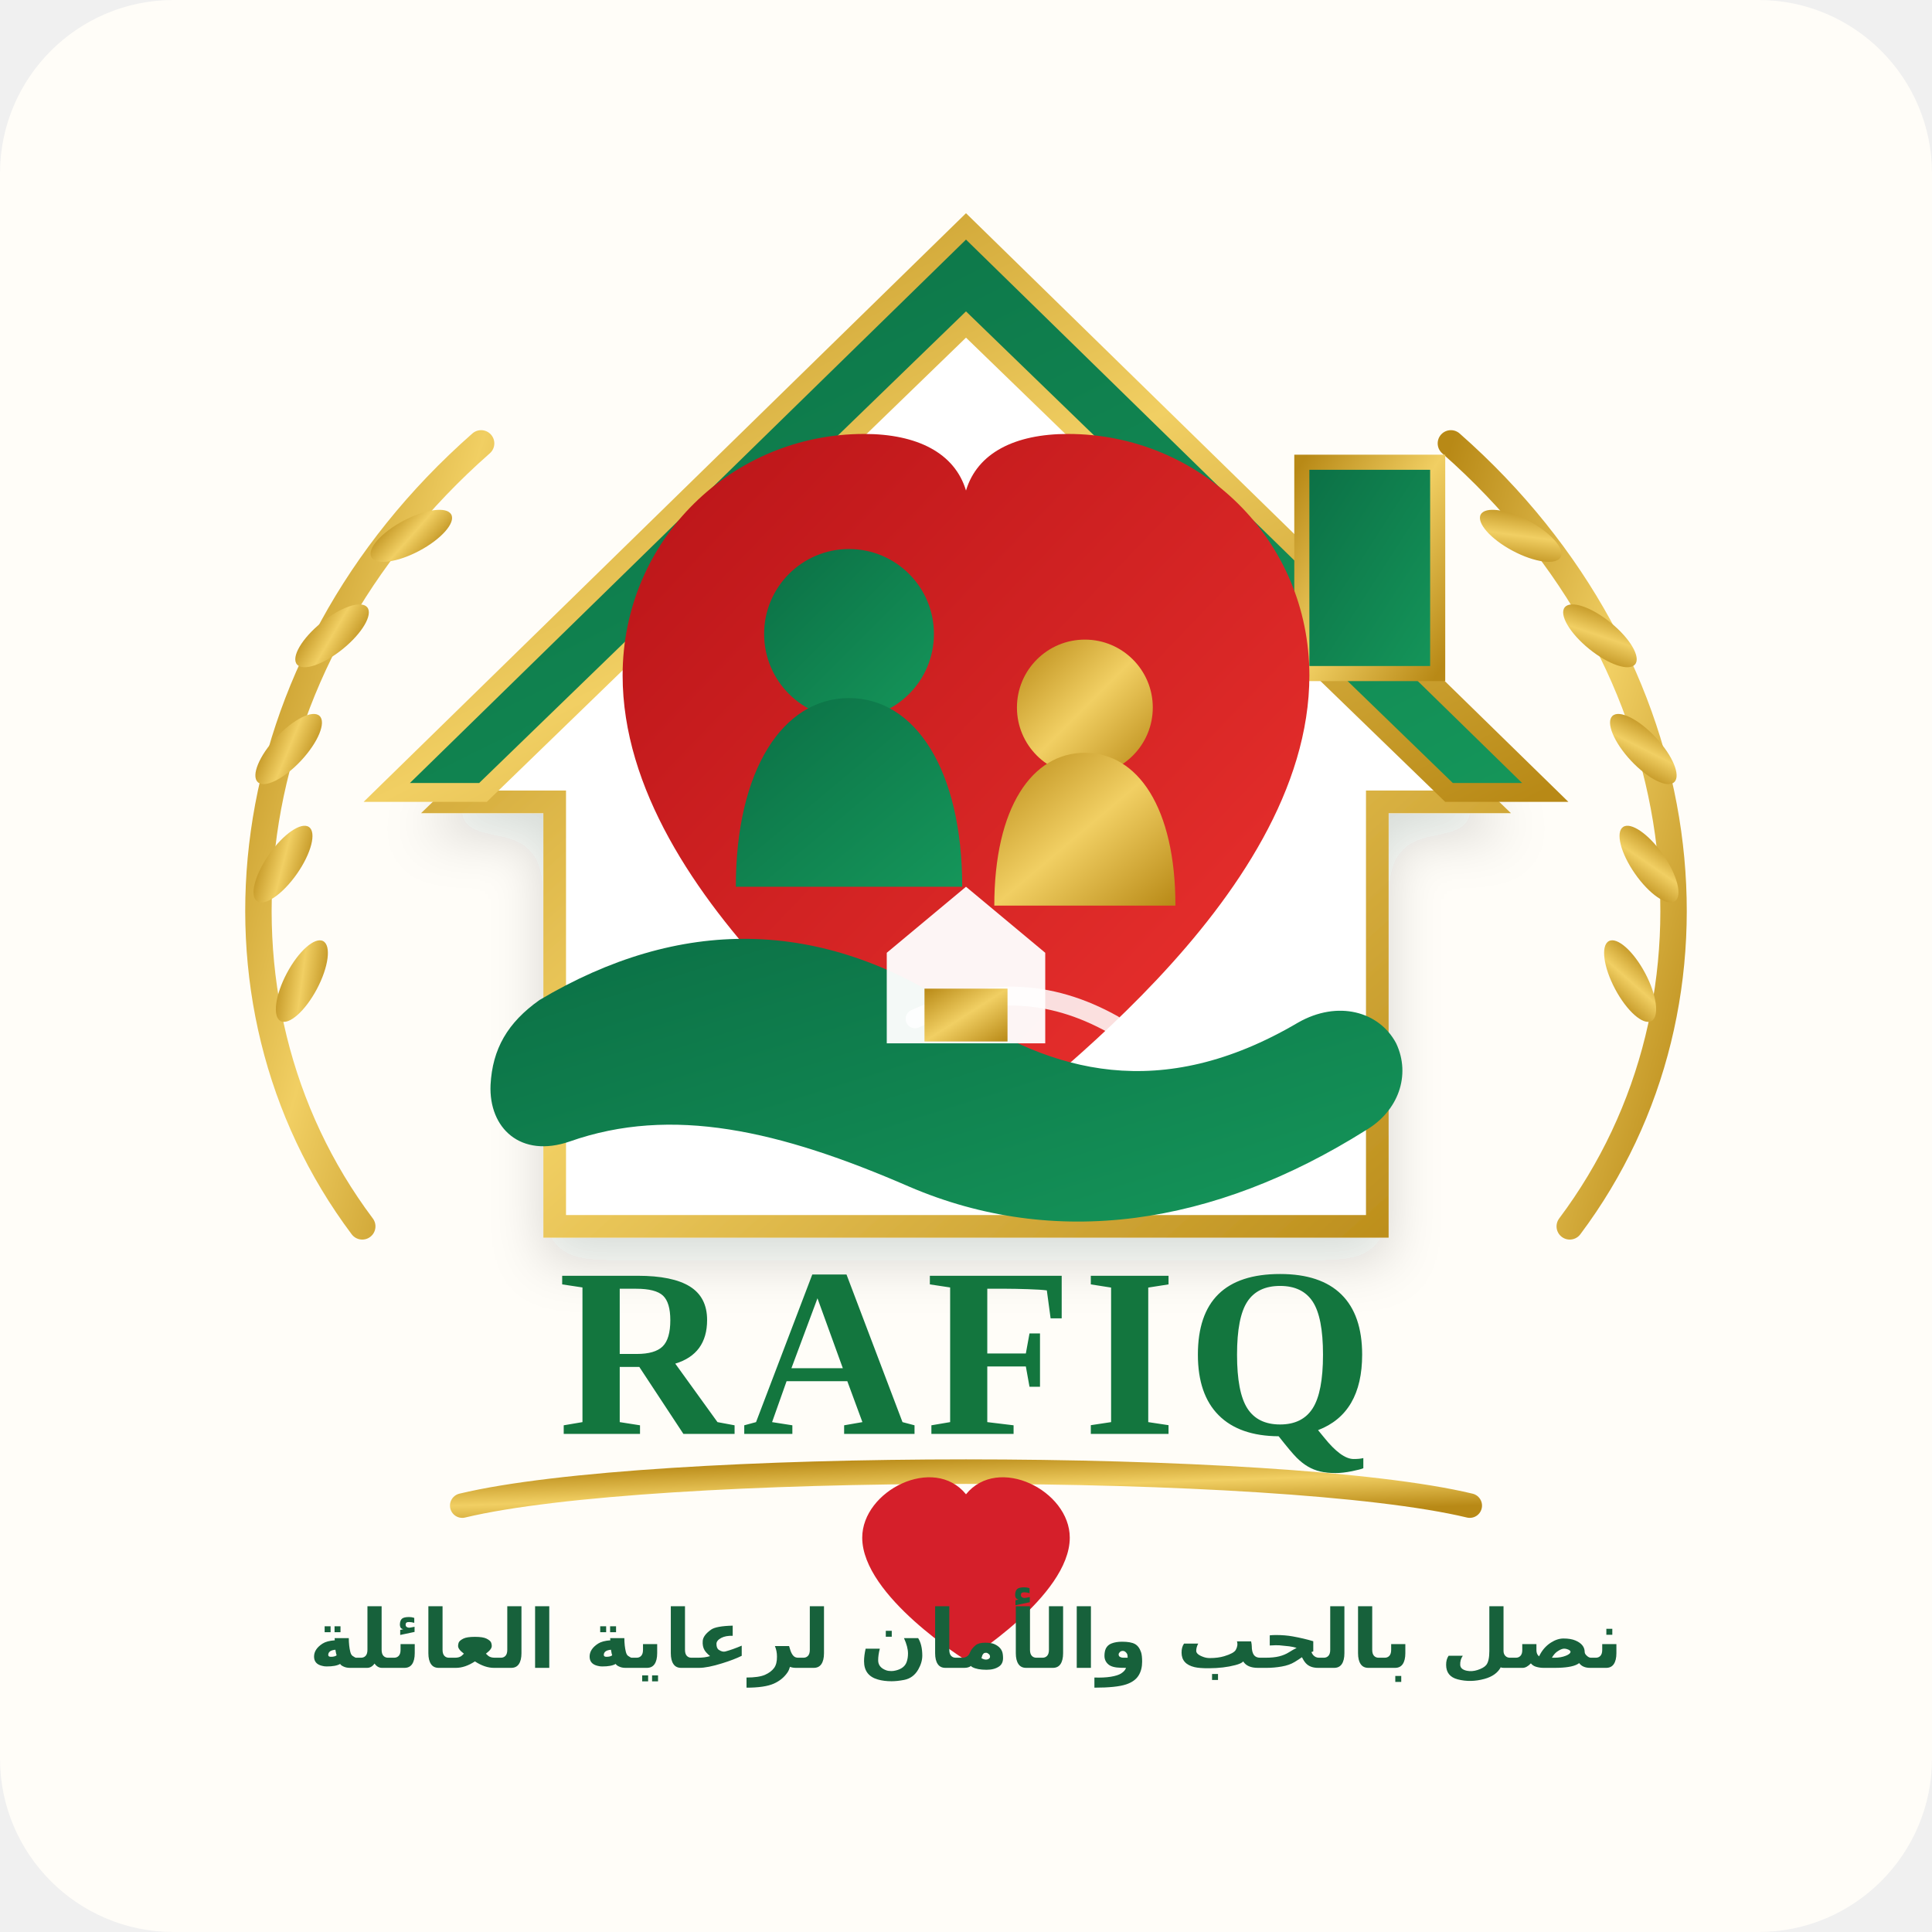
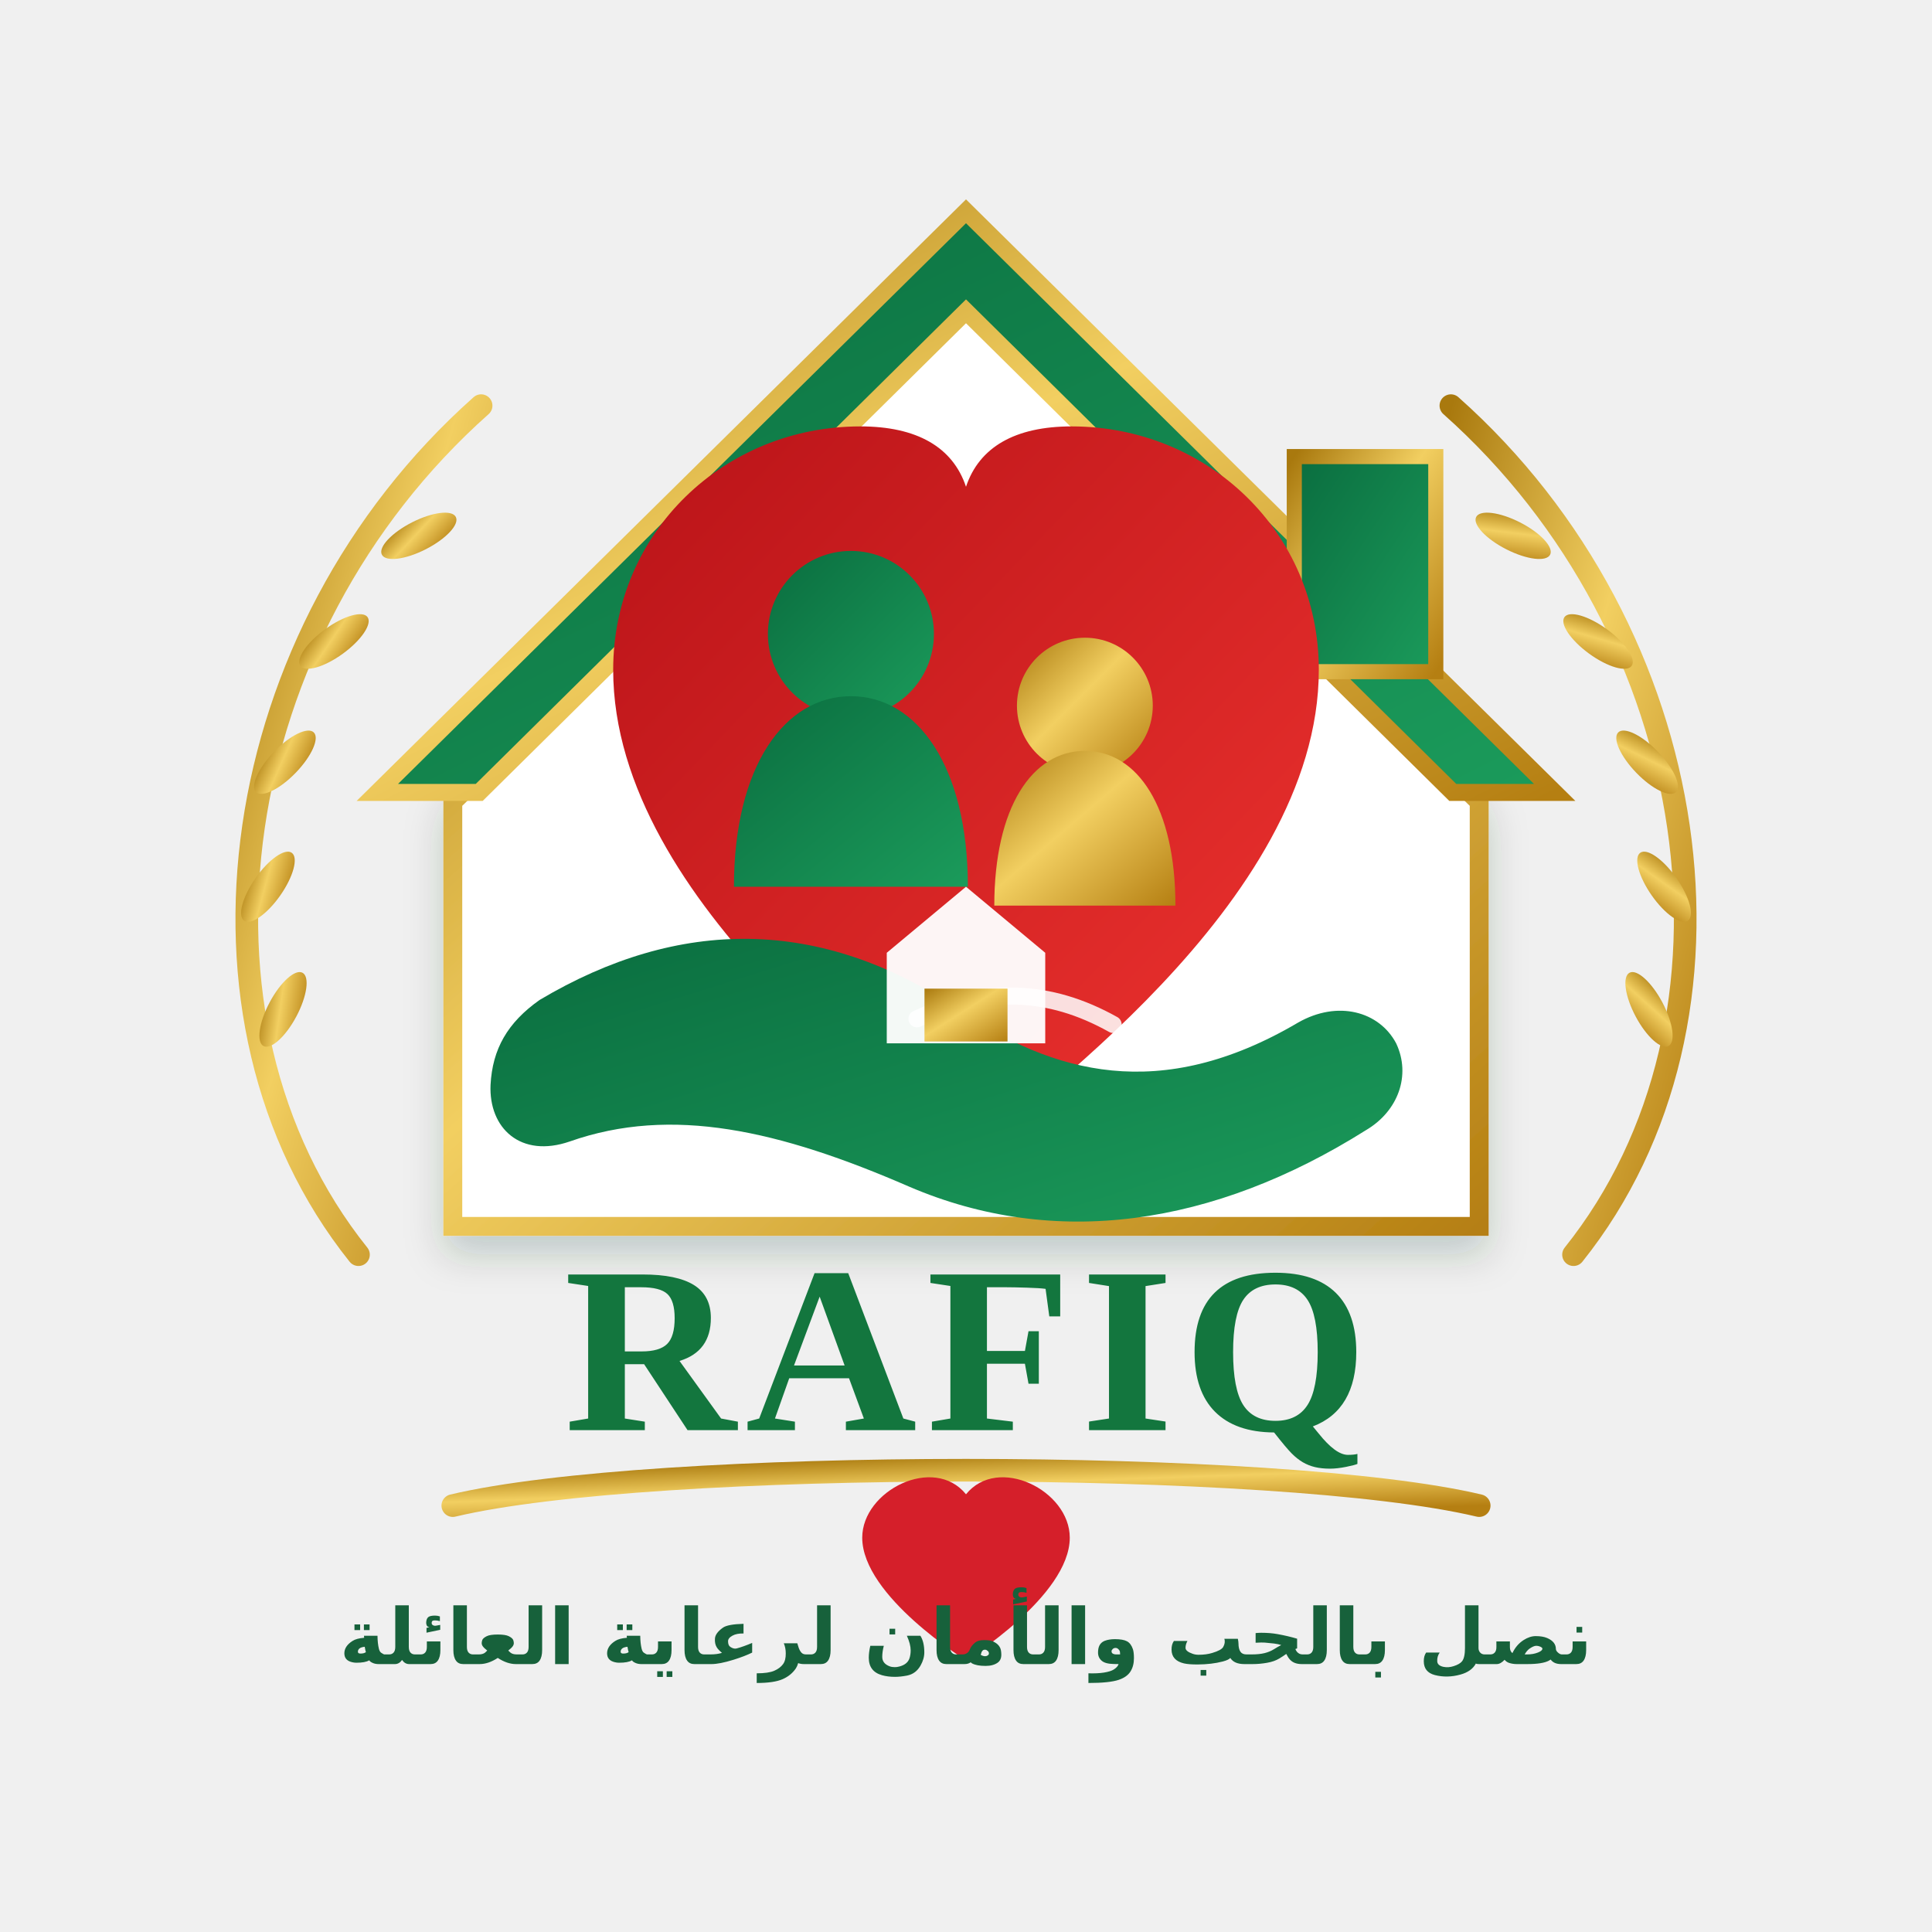
<svg xmlns="http://www.w3.org/2000/svg" viewBox="0 0 1024 1024" role="img" aria-labelledby="title desc">
  <defs>
-     <linearGradient id="green" x1="0" y1="0" x2="1" y2="1">
-       <stop offset="0" stop-color="#0b6f45" />
-       <stop offset="1" stop-color="#15965a" />
+     <linearGradient id="g" x1="0" y1="0" x2="1" y2="1">
+       <stop offset="0" stop-color="#0a6d3f" />
+       <stop offset="1" stop-color="#1b9b5b" />
    </linearGradient>
    <linearGradient id="gold" x1="0" y1="0" x2="1" y2="1">
-       <stop offset="0" stop-color="#b88916" />
-       <stop offset=".5" stop-color="#f1cf63" />
-       <stop offset="1" stop-color="#b88916" />
+       <stop offset="0" stop-color="#a9790e" />
+       <stop offset=".45" stop-color="#f2cf61" />
+       <stop offset="1" stop-color="#b57f12" />
    </linearGradient>
    <linearGradient id="red" x1="0" y1="0" x2="1" y2="1">
-       <stop offset="0" stop-color="#b91418" />
+       <stop offset="0" stop-color="#b91318" />
      <stop offset="1" stop-color="#ef3430" />
    </linearGradient>
-     <filter id="shadow" x="-30%" y="-30%" width="160%" height="160%">
-       <feDropShadow dx="0" dy="12" stdDeviation="14" flood-color="#17372d" flood-opacity=".16" />
+     <filter id="s" x="-30%" y="-30%" width="160%" height="160%">
+       <feDropShadow dx="0" dy="10" stdDeviation="10" flood-color="#123a2a" flood-opacity=".20" />
    </filter>
  </defs>
-   <rect width="1024" height="1024" rx="92" fill="#fffdf8" />
-   <g fill="none" stroke="url(#gold)" stroke-width="14" stroke-linecap="round">
-     <path d="M192 650C102 530 122 352 255 235" />
-     <path d="M832 650C922 530 902 352 769 235" />
+   <g fill="none" stroke="url(#gold)" stroke-width="12" stroke-linecap="round">
+     <path d="M190 665C90 540 120 335 255 215" />
+     <path d="M834 665C934 540 904 335 769 215" />
  </g>
  <g fill="url(#gold)">
-     <ellipse cx="160" cy="520" rx="24" ry="9" transform="rotate(-62 160 520)" />
-     <ellipse cx="150" cy="458" rx="24" ry="9" transform="rotate(-55 150 458)" />
-     <ellipse cx="153" cy="397" rx="24" ry="9" transform="rotate(-47 153 397)" />
-     <ellipse cx="176" cy="337" rx="24" ry="9" transform="rotate(-39 176 337)" />
-     <ellipse cx="218" cy="284" rx="24" ry="9" transform="rotate(-28 218 284)" />
-     <ellipse cx="864" cy="520" rx="24" ry="9" transform="rotate(62 864 520)" />
-     <ellipse cx="874" cy="458" rx="24" ry="9" transform="rotate(55 874 458)" />
-     <ellipse cx="871" cy="397" rx="24" ry="9" transform="rotate(47 871 397)" />
-     <ellipse cx="848" cy="337" rx="24" ry="9" transform="rotate(39 848 337)" />
-     <ellipse cx="806" cy="284" rx="24" ry="9" transform="rotate(28 806 284)" />
+     <ellipse cx="150" cy="535" rx="22" ry="8" transform="rotate(-62 150 535)" />
+     <ellipse cx="142" cy="470" rx="22" ry="8" transform="rotate(-55 142 470)" />
+     <ellipse cx="151" cy="404" rx="22" ry="8" transform="rotate(-46 151 404)" />
+     <ellipse cx="177" cy="340" rx="22" ry="8" transform="rotate(-36 177 340)" />
+     <ellipse cx="222" cy="284" rx="22" ry="8" transform="rotate(-27 222 284)" />
+     <ellipse cx="874" cy="535" rx="22" ry="8" transform="rotate(62 874 535)" />
+     <ellipse cx="882" cy="470" rx="22" ry="8" transform="rotate(55 882 470)" />
+     <ellipse cx="873" cy="404" rx="22" ry="8" transform="rotate(46 873 404)" />
+     <ellipse cx="847" cy="340" rx="22" ry="8" transform="rotate(36 847 340)" />
+     <ellipse cx="802" cy="284" rx="22" ry="8" transform="rotate(27 802 284)" />
  </g>
-   <path d="M238 425L512 160L786 425H730V650H294V425Z" fill="#fff" stroke="url(#gold)" stroke-width="12" filter="url(#shadow)" />
-   <path d="M205 420L512 120L819 420L768 420L512 172L256 420Z" fill="url(#green)" stroke="url(#gold)" stroke-width="10" />
-   <path d="M690 245h72v112h-72z" fill="url(#green)" stroke="url(#gold)" stroke-width="8" />
-   <path d="M512 610C485 584 330 478 330 358C330 286 388 230 458 230C486 230 506 240 512 260C518 240 538 230 566 230C636 230 694 286 694 358C694 478 539 584 512 610Z" fill="url(#red)" />
-   <circle cx="450" cy="336" r="45" fill="url(#green)" />
-   <path d="M390 470C390 408 415 370 450 370C485 370 510 408 510 470Z" fill="url(#green)" />
-   <circle cx="575" cy="375" r="36" fill="url(#gold)" />
-   <path d="M527 480C527 428 547 399 575 399C603 399 623 428 623 480Z" fill="url(#gold)" />
-   <path d="M286 530C360 486 435 486 508 535C557 568 615 585 688 542C709 530 731 536 740 553C748 570 741 589 724 599C643 650 559 662 482 629C413 599 356 586 302 605C276 614 259 598 260 575C261 556 269 542 286 530Z" fill="url(#green)" />
-   <path d="M485 540c37-17 71-16 105 3" fill="none" stroke="#fff" stroke-width="10" stroke-linecap="round" opacity=".85" />
+   <path d="M240 425L512 160L784 425V650H240Z" fill="#fff" stroke="url(#gold)" stroke-width="10" filter="url(#s)" />
+   <path d="M200 420L512 112L824 420L770 420L512 165L254 420Z" fill="url(#g)" stroke="url(#gold)" stroke-width="9" />
+   <path d="M686 242h75v114h-75z" fill="url(#g)" stroke="url(#gold)" stroke-width="8" />
+   <path d="M512 615C485 588 325 480 325 355C325 282 384 226 456 226C486 226 505 237 512 258C519 237 538 226 568 226C640 226 699 282 699 355C699 480 539 588 512 615Z" fill="url(#red)" />
+   <circle cx="451" cy="336" r="44" fill="url(#g)" />
+   <path d="M389 470C389 406 416 369 451 369C486 369 513 406 513 470Z" fill="url(#g)" />
+   <circle cx="575" cy="374" r="36" fill="url(#gold)" />
+   <path d="M527 480C527 428 547 398 575 398C603 398 623 428 623 480Z" fill="url(#gold)" />
+   <path d="M286 530C360 486 435 486 508 535C558 569 615 585 688 542C709 530 731 536 740 553C748 570 741 589 724 599C643 650 559 662 482 629C413 599 356 586 302 605C276 614 259 598 260 575C261 556 269 542 286 530Z" fill="url(#g)" />
+   <path d="M486 540c37-17 70-16 104 3" fill="none" stroke="#fff" stroke-width="9" stroke-linecap="round" opacity=".85" />
  <path d="M470 505l42-35 42 35v48h-84z" fill="#fff" opacity=".95" />
  <path d="M490 552v-28h44v28" fill="url(#gold)" />
  <path d="M490 514h44" stroke="url(#gold)" stroke-width="7" />
-   <text x="512" y="760" text-anchor="middle" font-family="Georgia,Times New Roman,serif" font-size="128" font-weight="700" letter-spacing="5" fill="#13763e">RAFIQ</text>
-   <path d="M245 798C345 774 679 774 779 798" fill="none" stroke="url(#gold)" stroke-width="13" stroke-linecap="round" />
+   <text x="512" y="758" text-anchor="middle" font-family="Georgia,Times New Roman,serif" font-size="126" font-weight="700" letter-spacing="5" fill="#13763e">RAFIQ</text>
+   <path d="M240 798C345 773 679 773 784 798" fill="none" stroke="url(#gold)" stroke-width="12" stroke-linecap="round" />
  <path d="M512 792c-17-21-55-2-55 23c0 31 55 65 55 65s55-34 55-65c0-25-38-44-55-23z" fill="#d51f2a" />
-   <text x="512" y="884" text-anchor="middle" direction="rtl" font-family="Arial,Tahoma,sans-serif" font-size="43" font-weight="700" fill="#17613b">نصل بالحب والأمان لرعاية العائلة</text>
+   <text x="512" y="882" text-anchor="middle" direction="rtl" font-family="Arial,Tahoma,sans-serif" font-size="41" font-weight="700" fill="#17613b">نصل بالحب والأمان لرعاية العائلة</text>
</svg>
